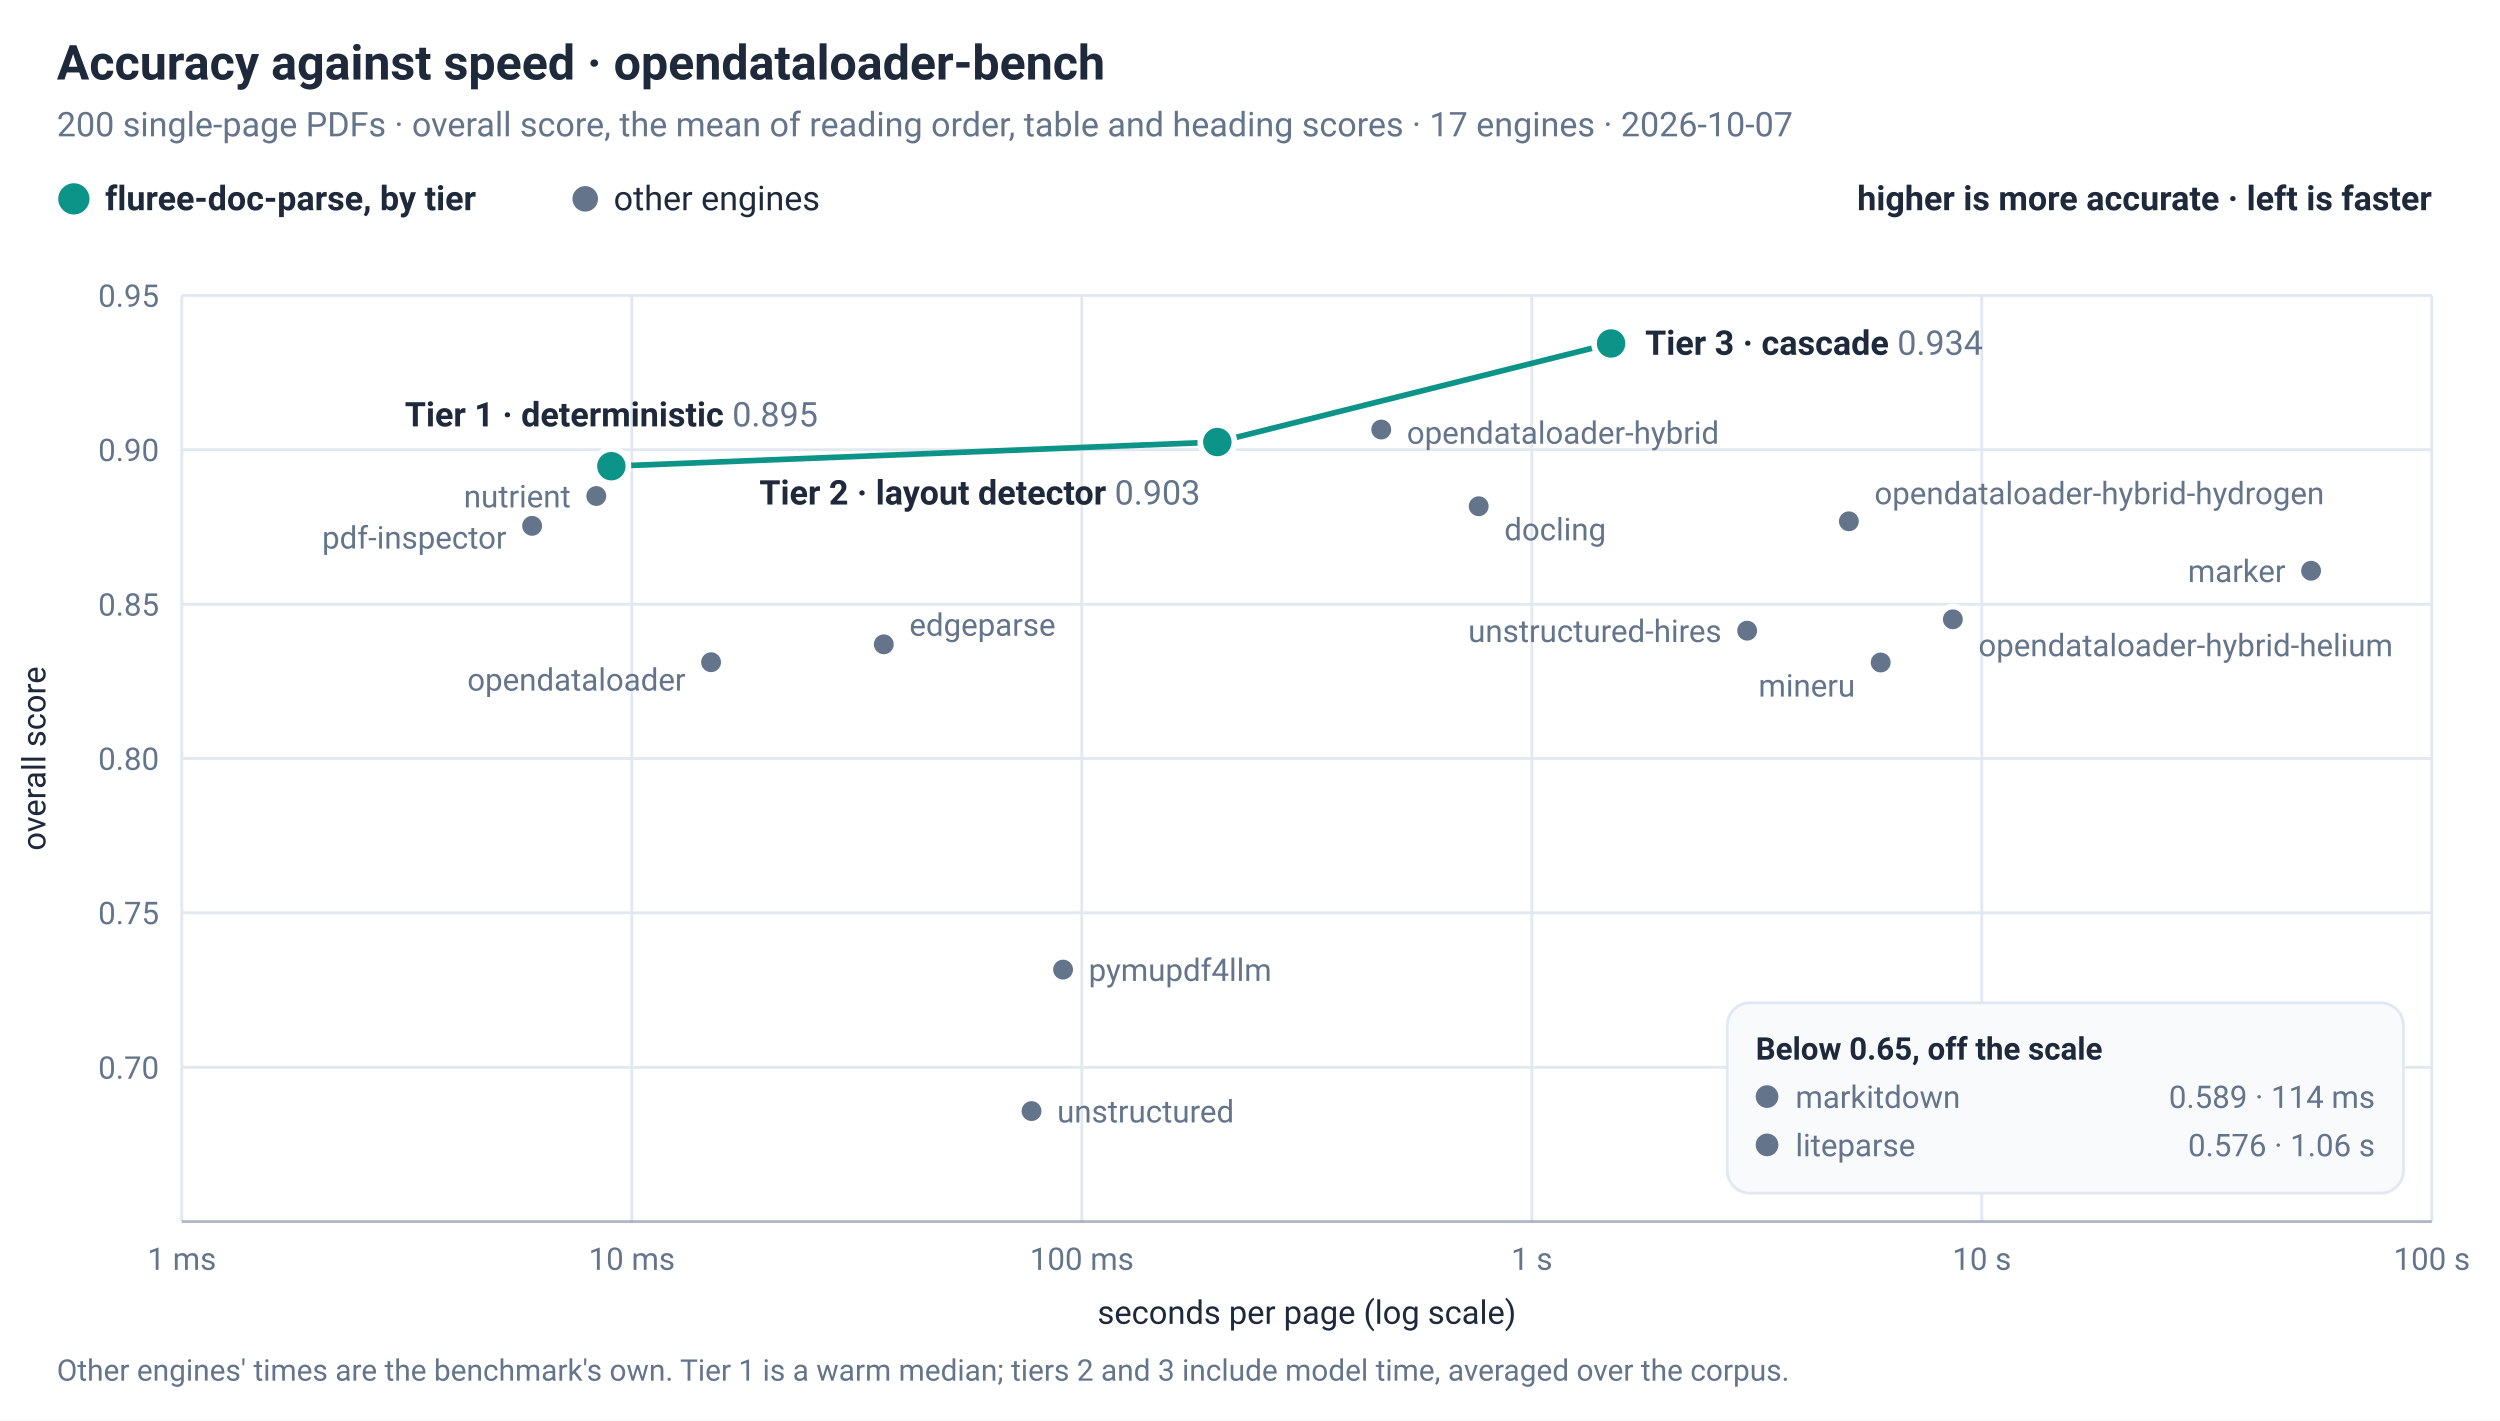
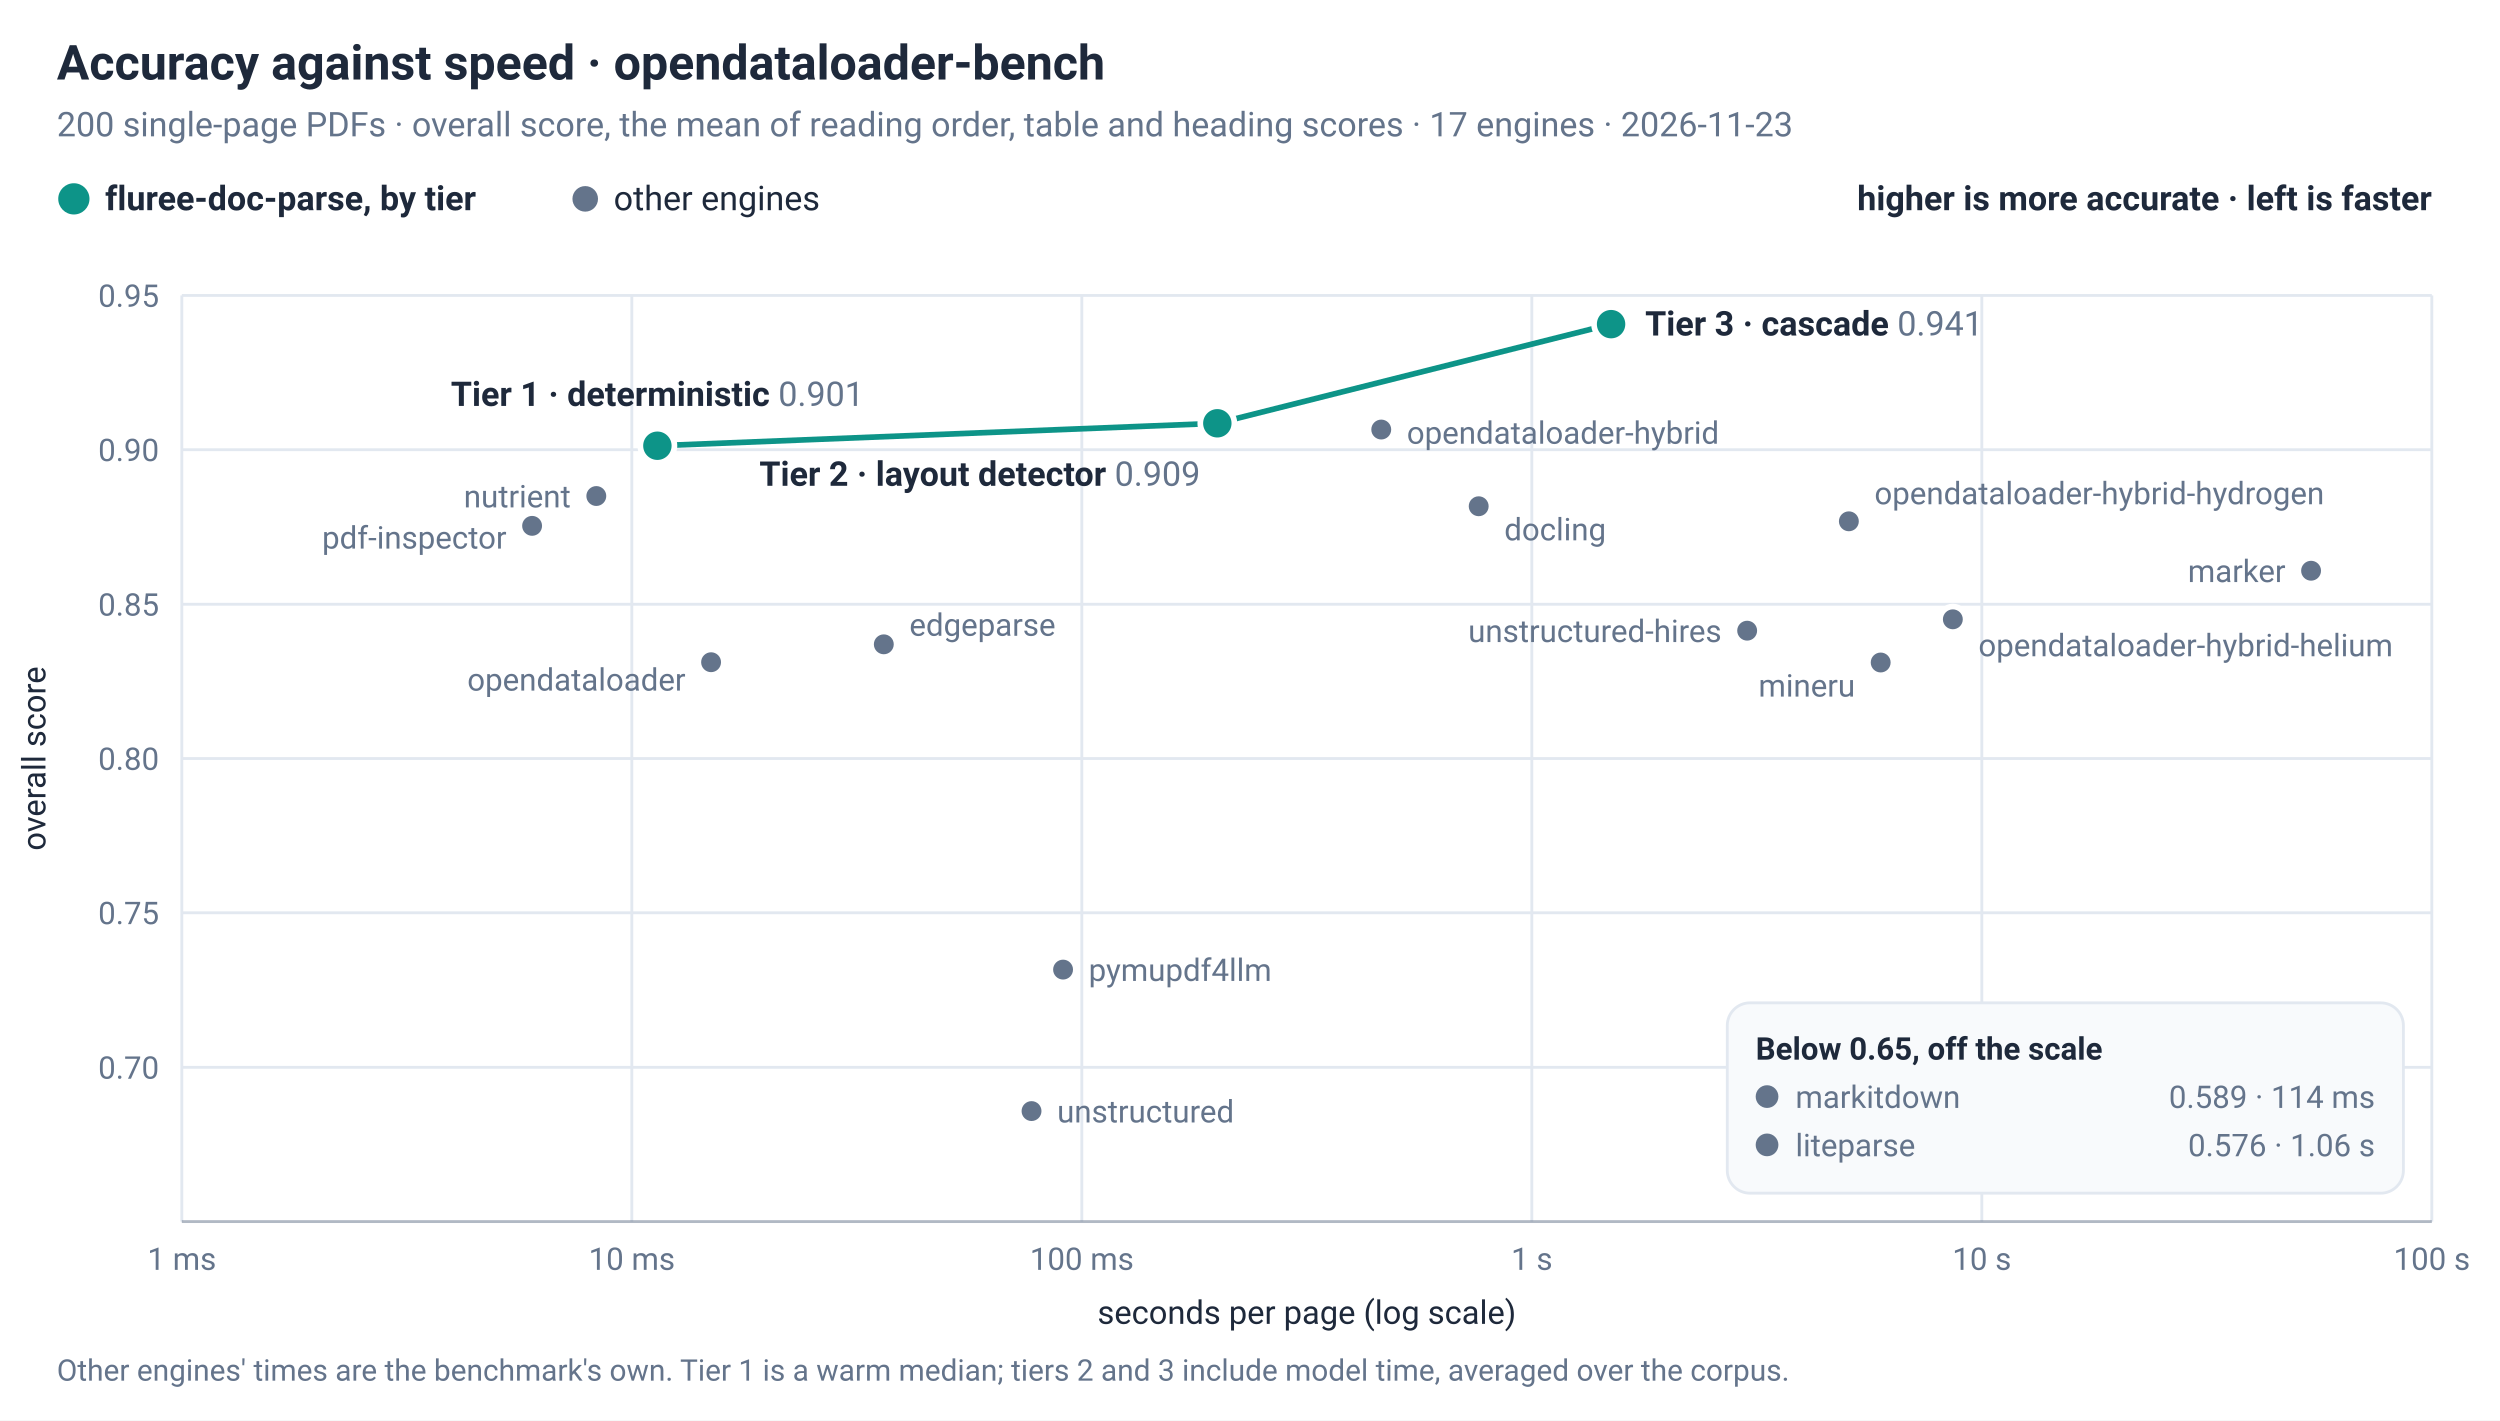
<svg xmlns="http://www.w3.org/2000/svg" width="880" height="500" viewBox="0 0 880 500" font-family="-apple-system,Segoe UI,Roboto,Helvetica,Arial,sans-serif">
  <rect width="880" height="500" fill="white" />
  <text x="20" y="28" font-size="17" font-weight="700" fill="#1e293b">Accuracy against speed · opendataloader-bench</text>
-   <text x="20" y="48" font-size="12" fill="#64748b">200 single-page PDFs · overall score, the mean of reading order, table and heading scores · 17 engines · 2026-10-07</text>
+   <text x="20" y="48" font-size="12" fill="#64748b">200 single-page PDFs · overall score, the mean of reading order, table and heading scores · 17 engines · 2026-11-23</text>
  <circle cx="26" cy="70" r="5.5" fill="#0d9488" />
  <text x="37" y="74" font-size="12" font-weight="700" fill="#1e293b">fluree-doc-parse, by tier</text>
  <circle cx="206" cy="70" r="4.5" fill="#64748b" />
  <text x="216" y="74" font-size="12" fill="#1e293b">other engines</text>
  <text x="856" y="74" font-size="12" font-weight="700" fill="#1e293b" text-anchor="end">higher is more accurate · left is faster</text>
  <line x1="64" y1="375.7" x2="856" y2="375.7" stroke="#e2e8f0" />
  <text x="56" y="379.7" font-size="11" fill="#64748b" text-anchor="end">0.70</text>
  <line x1="64" y1="321.3" x2="856" y2="321.3" stroke="#e2e8f0" />
  <text x="56" y="325.3" font-size="11" fill="#64748b" text-anchor="end">0.75</text>
  <line x1="64" y1="267.0" x2="856" y2="267.0" stroke="#e2e8f0" />
  <text x="56" y="271.0" font-size="11" fill="#64748b" text-anchor="end">0.80</text>
  <line x1="64" y1="212.7" x2="856" y2="212.7" stroke="#e2e8f0" />
  <text x="56" y="216.7" font-size="11" fill="#64748b" text-anchor="end">0.85</text>
  <line x1="64" y1="158.3" x2="856" y2="158.3" stroke="#e2e8f0" />
  <text x="56" y="162.3" font-size="11" fill="#64748b" text-anchor="end">0.90</text>
  <line x1="64" y1="104.0" x2="856" y2="104.0" stroke="#e2e8f0" />
  <text x="56" y="108.0" font-size="11" fill="#64748b" text-anchor="end">0.95</text>
  <line x1="64.0" y1="104" x2="64.0" y2="430" stroke="#e2e8f0" />
  <text x="64.0" y="447" font-size="11" fill="#64748b" text-anchor="middle">1 ms</text>
  <line x1="222.4" y1="104" x2="222.4" y2="430" stroke="#e2e8f0" />
  <text x="222.4" y="447" font-size="11" fill="#64748b" text-anchor="middle">10 ms</text>
  <line x1="380.8" y1="104" x2="380.8" y2="430" stroke="#e2e8f0" />
  <text x="380.8" y="447" font-size="11" fill="#64748b" text-anchor="middle">100 ms</text>
  <line x1="539.2" y1="104" x2="539.2" y2="430" stroke="#e2e8f0" />
  <text x="539.2" y="447" font-size="11" fill="#64748b" text-anchor="middle">1 s</text>
  <line x1="697.6" y1="104" x2="697.6" y2="430" stroke="#e2e8f0" />
  <text x="697.6" y="447" font-size="11" fill="#64748b" text-anchor="middle">10 s</text>
  <line x1="856.0" y1="104" x2="856.0" y2="430" stroke="#e2e8f0" />
  <text x="856.0" y="447" font-size="11" fill="#64748b" text-anchor="middle">100 s</text>
  <line x1="64" y1="430" x2="856" y2="430" stroke="#64748b" stroke-opacity="0.5" />
  <text x="460" y="466" font-size="11.5" fill="#1e293b" text-anchor="middle">seconds per page (log scale)</text>
  <text x="16" y="267" font-size="11.5" fill="#1e293b" text-anchor="middle" transform="rotate(-90 16 267)">overall score</text>
  <circle cx="486.2" cy="151.2" r="4.5" fill="#64748b" stroke="white" stroke-width="2" />
  <text x="495.2" y="156.2" font-size="11" fill="#64748b" text-anchor="start">opendataloader-hybrid</text>
  <circle cx="209.9" cy="174.6" r="4.5" fill="#64748b" stroke="white" stroke-width="2" />
  <text x="200.9" y="178.6" font-size="11" fill="#64748b" text-anchor="end">nutrient</text>
  <circle cx="520.5" cy="178.2" r="4.5" fill="#64748b" stroke="white" stroke-width="2" />
  <text x="529.5" y="190.2" font-size="11" fill="#64748b" text-anchor="start">docling</text>
  <circle cx="650.8" cy="183.5" r="4.5" fill="#64748b" stroke="white" stroke-width="2" />
  <text x="659.8" y="177.5" font-size="11" fill="#64748b" text-anchor="start">opendataloader-hybrid-hydrogen</text>
  <circle cx="187.3" cy="185.1" r="4.5" fill="#64748b" stroke="white" stroke-width="2" />
  <text x="178.3" y="193.1" font-size="11" fill="#64748b" text-anchor="end">pdf-inspector</text>
  <circle cx="813.5" cy="200.9" r="4.5" fill="#64748b" stroke="white" stroke-width="2" />
  <text x="804.5" y="204.9" font-size="11" fill="#64748b" text-anchor="end">marker</text>
  <circle cx="687.4" cy="218.0" r="4.5" fill="#64748b" stroke="white" stroke-width="2" />
  <text x="696.4" y="231.0" font-size="11" fill="#64748b" text-anchor="start">opendataloader-hybrid-helium</text>
  <circle cx="615.0" cy="222.0" r="4.5" fill="#64748b" stroke="white" stroke-width="2" />
  <text x="606.0" y="226.0" font-size="11" fill="#64748b" text-anchor="end">unstructured-hires</text>
  <circle cx="311.1" cy="226.8" r="4.5" fill="#64748b" stroke="white" stroke-width="2" />
  <text x="320.1" y="223.8" font-size="11" fill="#64748b" text-anchor="start">edgeparse</text>
  <circle cx="250.3" cy="233.1" r="4.5" fill="#64748b" stroke="white" stroke-width="2" />
  <text x="241.3" y="243.1" font-size="11" fill="#64748b" text-anchor="end">opendataloader</text>
  <circle cx="662.0" cy="233.2" r="4.5" fill="#64748b" stroke="white" stroke-width="2" />
  <text x="653.0" y="245.2" font-size="11" fill="#64748b" text-anchor="end">mineru</text>
  <circle cx="374.2" cy="341.3" r="4.5" fill="#64748b" stroke="white" stroke-width="2" />
  <text x="383.2" y="345.3" font-size="11" fill="#64748b" text-anchor="start">pymupdf4llm</text>
  <circle cx="363.1" cy="391.1" r="4.5" fill="#64748b" stroke="white" stroke-width="2" />
  <text x="372.1" y="395.1" font-size="11" fill="#64748b" text-anchor="start">unstructured</text>
-   <path d="M215.2 164.1 L428.5 155.6 L567.1 120.9" fill="none" stroke="#0d9488" stroke-width="2" stroke-linejoin="round" />
-   <circle cx="215.2" cy="164.1" r="6" fill="#0d9488" stroke="white" stroke-width="2" />
-   <text x="215.2" y="150.1" font-size="12" font-weight="700" fill="#1e293b" text-anchor="middle">Tier 1 · deterministic <tspan font-weight="400" fill="#64748b">0.895</tspan>
+   <path d="M231.4 156.9 L428.5 149.0 L567.1 114.1" fill="none" stroke="#0d9488" stroke-width="2" stroke-linejoin="round" />
+   <circle cx="231.4" cy="156.9" r="6" fill="#0d9488" stroke="white" stroke-width="2" />
+   <text x="231.4" y="142.9" font-size="12" font-weight="700" fill="#1e293b" text-anchor="middle">Tier 1 · deterministic <tspan font-weight="400" fill="#64748b">0.901</tspan>
  </text>
-   <circle cx="428.5" cy="155.6" r="6" fill="#0d9488" stroke="white" stroke-width="2" />
-   <text x="422.5" y="177.6" font-size="12" font-weight="700" fill="#1e293b" text-anchor="end">Tier 2 · layout detector <tspan font-weight="400" fill="#64748b">0.903</tspan>
+   <circle cx="428.5" cy="149.0" r="6" fill="#0d9488" stroke="white" stroke-width="2" />
+   <text x="422.5" y="171.0" font-size="12" font-weight="700" fill="#1e293b" text-anchor="end">Tier 2 · layout detector <tspan font-weight="400" fill="#64748b">0.909</tspan>
  </text>
-   <circle cx="567.1" cy="120.9" r="6" fill="#0d9488" stroke="white" stroke-width="2" />
-   <text x="579.1" y="124.9" font-size="12" font-weight="700" fill="#1e293b" text-anchor="start">Tier 3 · cascade <tspan font-weight="400" fill="#64748b">0.934</tspan>
+   <circle cx="567.1" cy="114.1" r="6" fill="#0d9488" stroke="white" stroke-width="2" />
+   <text x="579.1" y="118.1" font-size="12" font-weight="700" fill="#1e293b" text-anchor="start">Tier 3 · cascade <tspan font-weight="400" fill="#64748b">0.941</tspan>
  </text>
  <rect x="608" y="353" width="238" height="67" rx="8" fill="#f8fafc" stroke="#e2e8f0" />
  <text x="618" y="373" font-size="11" font-weight="700" fill="#1e293b">Below 0.65, off the scale</text>
  <circle cx="622" cy="386" r="4" fill="#64748b" />
  <text x="632" y="390" font-size="11" fill="#64748b">markitdown</text>
  <text x="836" y="390" font-size="11" fill="#64748b" text-anchor="end">0.589 · 114 ms</text>
  <circle cx="622" cy="403" r="4" fill="#64748b" />
  <text x="632" y="407" font-size="11" fill="#64748b">liteparse</text>
  <text x="836" y="407" font-size="11" fill="#64748b" text-anchor="end">0.576 · 1.06 s</text>
  <text x="20" y="486" font-size="10.5" fill="#64748b">Other engines' times are the benchmark's own. Tier 1 is a warm median; tiers 2 and 3 include model time, averaged over the corpus.</text>
</svg>
